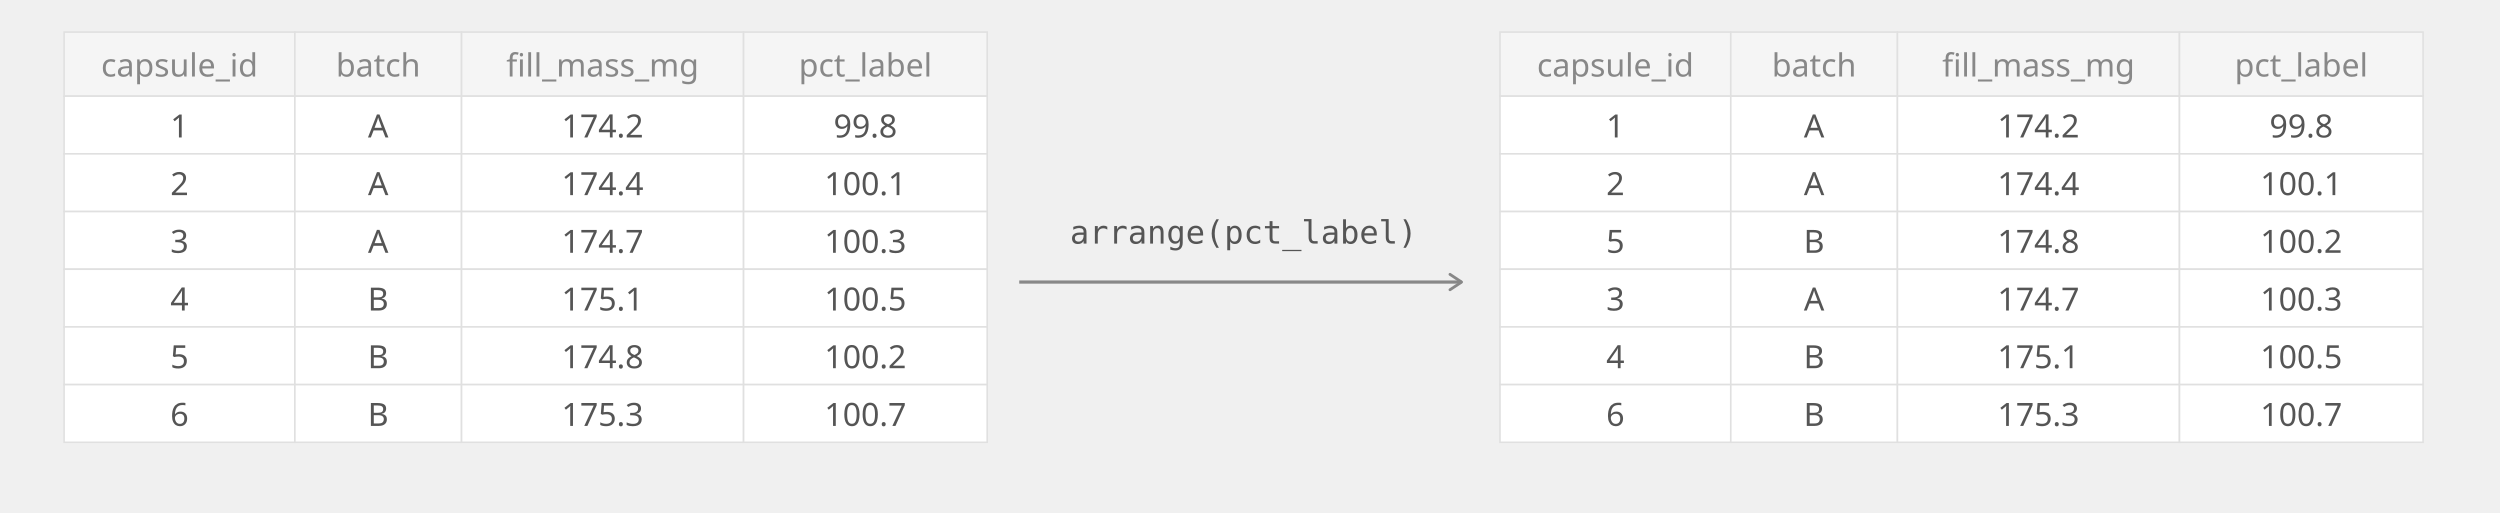
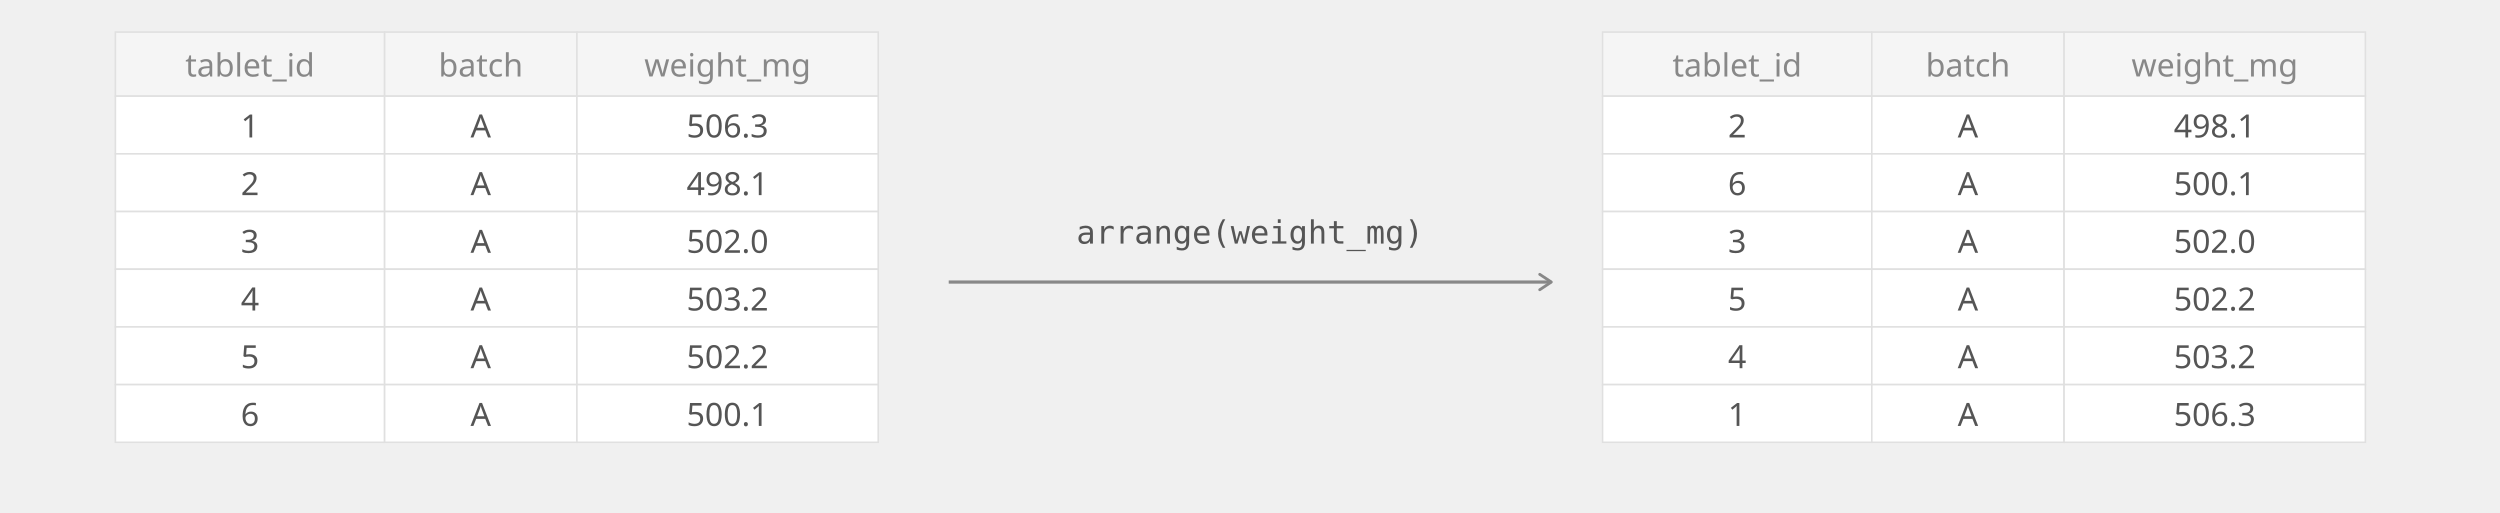
<svg xmlns="http://www.w3.org/2000/svg" width="100%" viewBox="0 0 780 160" role="img">
  <defs>
    <marker id="arrow" viewBox="0 0 10 10" refX="8" refY="5" markerWidth="6" markerHeight="6" orient="auto-start-reverse">
      <path d="M2 1L8 5L2 9" fill="none" stroke="#888" stroke-width="1.5" stroke-linecap="round" stroke-linejoin="round" />
    </marker>
  </defs>
-   <rect x="20" y="10" width="72" height="20" fill="#f5f5f5" stroke="#e0e0e0" stroke-width="0.5" />
-   <rect x="92" y="10" width="52" height="20" fill="#f5f5f5" stroke="#e0e0e0" stroke-width="0.5" />
-   <rect x="144" y="10" width="88" height="20" fill="#f5f5f5" stroke="#e0e0e0" stroke-width="0.5" />
-   <rect x="232" y="10" width="76" height="20" fill="#f5f5f5" stroke="#e0e0e0" stroke-width="0.5" />
-   <text x="56" y="20" text-anchor="middle" dominant-baseline="central" font-family="sans-serif" font-size="10" fill="#888">capsule_id</text>
-   <text x="118" y="20" text-anchor="middle" dominant-baseline="central" font-family="sans-serif" font-size="10" fill="#888">batch</text>
-   <text x="188" y="20" text-anchor="middle" dominant-baseline="central" font-family="sans-serif" font-size="10" fill="#888">fill_mass_mg</text>
-   <text x="270" y="20" text-anchor="middle" dominant-baseline="central" font-family="sans-serif" font-size="10" fill="#888">pct_label</text>
-   <rect x="20" y="30" width="72" height="18" fill="#fff" stroke="#e0e0e0" stroke-width="0.5" />
-   <rect x="92" y="30" width="52" height="18" fill="#fff" stroke="#e0e0e0" stroke-width="0.5" />
-   <rect x="144" y="30" width="88" height="18" fill="#fff" stroke="#e0e0e0" stroke-width="0.5" />
-   <rect x="232" y="30" width="76" height="18" fill="#fff" stroke="#e0e0e0" stroke-width="0.5" />
-   <text x="56" y="39" text-anchor="middle" dominant-baseline="central" font-family="sans-serif" font-size="10" fill="#555">1</text>
-   <text x="118" y="39" text-anchor="middle" dominant-baseline="central" font-family="sans-serif" font-size="10" fill="#555">A</text>
-   <text x="188" y="39" text-anchor="middle" dominant-baseline="central" font-family="sans-serif" font-size="10" fill="#555">174.2</text>
-   <text x="270" y="39" text-anchor="middle" dominant-baseline="central" font-family="sans-serif" font-size="10" fill="#555">99.8</text>
-   <rect x="20" y="48" width="72" height="18" fill="#fff" stroke="#e0e0e0" stroke-width="0.5" />
-   <rect x="92" y="48" width="52" height="18" fill="#fff" stroke="#e0e0e0" stroke-width="0.5" />
-   <rect x="144" y="48" width="88" height="18" fill="#fff" stroke="#e0e0e0" stroke-width="0.5" />
-   <rect x="232" y="48" width="76" height="18" fill="#fff" stroke="#e0e0e0" stroke-width="0.5" />
-   <text x="56" y="57" text-anchor="middle" dominant-baseline="central" font-family="sans-serif" font-size="10" fill="#555">2</text>
-   <text x="118" y="57" text-anchor="middle" dominant-baseline="central" font-family="sans-serif" font-size="10" fill="#555">A</text>
-   <text x="188" y="57" text-anchor="middle" dominant-baseline="central" font-family="sans-serif" font-size="10" fill="#555">174.4</text>
-   <text x="270" y="57" text-anchor="middle" dominant-baseline="central" font-family="sans-serif" font-size="10" fill="#555">100.1</text>
-   <rect x="20" y="66" width="72" height="18" fill="#fff" stroke="#e0e0e0" stroke-width="0.5" />
-   <rect x="92" y="66" width="52" height="18" fill="#fff" stroke="#e0e0e0" stroke-width="0.5" />
-   <rect x="144" y="66" width="88" height="18" fill="#fff" stroke="#e0e0e0" stroke-width="0.5" />
-   <rect x="232" y="66" width="76" height="18" fill="#fff" stroke="#e0e0e0" stroke-width="0.5" />
-   <text x="56" y="75" text-anchor="middle" dominant-baseline="central" font-family="sans-serif" font-size="10" fill="#555">3</text>
-   <text x="118" y="75" text-anchor="middle" dominant-baseline="central" font-family="sans-serif" font-size="10" fill="#555">A</text>
-   <text x="188" y="75" text-anchor="middle" dominant-baseline="central" font-family="sans-serif" font-size="10" fill="#555">174.7</text>
-   <text x="270" y="75" text-anchor="middle" dominant-baseline="central" font-family="sans-serif" font-size="10" fill="#555">100.3</text>
-   <rect x="20" y="84" width="72" height="18" fill="#fff" stroke="#e0e0e0" stroke-width="0.5" />
-   <rect x="92" y="84" width="52" height="18" fill="#fff" stroke="#e0e0e0" stroke-width="0.5" />
-   <rect x="144" y="84" width="88" height="18" fill="#fff" stroke="#e0e0e0" stroke-width="0.5" />
-   <rect x="232" y="84" width="76" height="18" fill="#fff" stroke="#e0e0e0" stroke-width="0.5" />
-   <text x="56" y="93" text-anchor="middle" dominant-baseline="central" font-family="sans-serif" font-size="10" fill="#555">4</text>
-   <text x="118" y="93" text-anchor="middle" dominant-baseline="central" font-family="sans-serif" font-size="10" fill="#555">B</text>
-   <text x="188" y="93" text-anchor="middle" dominant-baseline="central" font-family="sans-serif" font-size="10" fill="#555">175.1</text>
-   <text x="270" y="93" text-anchor="middle" dominant-baseline="central" font-family="sans-serif" font-size="10" fill="#555">100.5</text>
-   <rect x="20" y="102" width="72" height="18" fill="#fff" stroke="#e0e0e0" stroke-width="0.5" />
-   <rect x="92" y="102" width="52" height="18" fill="#fff" stroke="#e0e0e0" stroke-width="0.5" />
-   <rect x="144" y="102" width="88" height="18" fill="#fff" stroke="#e0e0e0" stroke-width="0.5" />
-   <rect x="232" y="102" width="76" height="18" fill="#fff" stroke="#e0e0e0" stroke-width="0.5" />
-   <text x="56" y="111" text-anchor="middle" dominant-baseline="central" font-family="sans-serif" font-size="10" fill="#555">5</text>
-   <text x="118" y="111" text-anchor="middle" dominant-baseline="central" font-family="sans-serif" font-size="10" fill="#555">B</text>
-   <text x="188" y="111" text-anchor="middle" dominant-baseline="central" font-family="sans-serif" font-size="10" fill="#555">174.8</text>
-   <text x="270" y="111" text-anchor="middle" dominant-baseline="central" font-family="sans-serif" font-size="10" fill="#555">100.2</text>
-   <rect x="20" y="120" width="72" height="18" fill="#fff" stroke="#e0e0e0" stroke-width="0.5" />
-   <rect x="92" y="120" width="52" height="18" fill="#fff" stroke="#e0e0e0" stroke-width="0.5" />
-   <rect x="144" y="120" width="88" height="18" fill="#fff" stroke="#e0e0e0" stroke-width="0.5" />
-   <rect x="232" y="120" width="76" height="18" fill="#fff" stroke="#e0e0e0" stroke-width="0.5" />
-   <text x="56" y="129" text-anchor="middle" dominant-baseline="central" font-family="sans-serif" font-size="10" fill="#555">6</text>
-   <text x="118" y="129" text-anchor="middle" dominant-baseline="central" font-family="sans-serif" font-size="10" fill="#555">B</text>
-   <text x="188" y="129" text-anchor="middle" dominant-baseline="central" font-family="sans-serif" font-size="10" fill="#555">175.3</text>
-   <text x="270" y="129" text-anchor="middle" dominant-baseline="central" font-family="sans-serif" font-size="10" fill="#555">100.7</text>
-   <text x="388" y="76" text-anchor="middle" font-family="monospace" font-size="10" fill="#555">arrange(pct_label)</text>
-   <line x1="318" y1="88" x2="456" y2="88" stroke="#888" stroke-width="1" marker-end="url(#arrow)" />
-   <rect x="468" y="10" width="72" height="20" fill="#f5f5f5" stroke="#e0e0e0" stroke-width="0.5" />
-   <rect x="540" y="10" width="52" height="20" fill="#f5f5f5" stroke="#e0e0e0" stroke-width="0.5" />
-   <rect x="592" y="10" width="88" height="20" fill="#f5f5f5" stroke="#e0e0e0" stroke-width="0.5" />
-   <rect x="680" y="10" width="76" height="20" fill="#f5f5f5" stroke="#e0e0e0" stroke-width="0.5" />
-   <text x="504" y="20" text-anchor="middle" dominant-baseline="central" font-family="sans-serif" font-size="10" fill="#888">capsule_id</text>
-   <text x="566" y="20" text-anchor="middle" dominant-baseline="central" font-family="sans-serif" font-size="10" fill="#888">batch</text>
-   <text x="636" y="20" text-anchor="middle" dominant-baseline="central" font-family="sans-serif" font-size="10" fill="#888">fill_mass_mg</text>
-   <text x="718" y="20" text-anchor="middle" dominant-baseline="central" font-family="sans-serif" font-size="10" fill="#888">pct_label</text>
-   <rect x="468" y="30" width="72" height="18" fill="#fff" stroke="#e0e0e0" stroke-width="0.5" />
-   <rect x="540" y="30" width="52" height="18" fill="#fff" stroke="#e0e0e0" stroke-width="0.5" />
-   <rect x="592" y="30" width="88" height="18" fill="#fff" stroke="#e0e0e0" stroke-width="0.5" />
-   <rect x="680" y="30" width="76" height="18" fill="#fff" stroke="#e0e0e0" stroke-width="0.5" />
-   <text x="504" y="39" text-anchor="middle" dominant-baseline="central" font-family="sans-serif" font-size="10" fill="#555">1</text>
-   <text x="566" y="39" text-anchor="middle" dominant-baseline="central" font-family="sans-serif" font-size="10" fill="#555">A</text>
-   <text x="636" y="39" text-anchor="middle" dominant-baseline="central" font-family="sans-serif" font-size="10" fill="#555">174.2</text>
-   <text x="718" y="39" text-anchor="middle" dominant-baseline="central" font-family="sans-serif" font-size="10" fill="#555">99.8</text>
-   <rect x="468" y="48" width="72" height="18" fill="#fff" stroke="#e0e0e0" stroke-width="0.5" />
-   <rect x="540" y="48" width="52" height="18" fill="#fff" stroke="#e0e0e0" stroke-width="0.5" />
-   <rect x="592" y="48" width="88" height="18" fill="#fff" stroke="#e0e0e0" stroke-width="0.5" />
-   <rect x="680" y="48" width="76" height="18" fill="#fff" stroke="#e0e0e0" stroke-width="0.5" />
-   <text x="504" y="57" text-anchor="middle" dominant-baseline="central" font-family="sans-serif" font-size="10" fill="#555">2</text>
-   <text x="566" y="57" text-anchor="middle" dominant-baseline="central" font-family="sans-serif" font-size="10" fill="#555">A</text>
-   <text x="636" y="57" text-anchor="middle" dominant-baseline="central" font-family="sans-serif" font-size="10" fill="#555">174.4</text>
-   <text x="718" y="57" text-anchor="middle" dominant-baseline="central" font-family="sans-serif" font-size="10" fill="#555">100.1</text>
-   <rect x="468" y="66" width="72" height="18" fill="#fff" stroke="#e0e0e0" stroke-width="0.5" />
-   <rect x="540" y="66" width="52" height="18" fill="#fff" stroke="#e0e0e0" stroke-width="0.5" />
-   <rect x="592" y="66" width="88" height="18" fill="#fff" stroke="#e0e0e0" stroke-width="0.5" />
-   <rect x="680" y="66" width="76" height="18" fill="#fff" stroke="#e0e0e0" stroke-width="0.5" />
-   <text x="504" y="75" text-anchor="middle" dominant-baseline="central" font-family="sans-serif" font-size="10" fill="#555">5</text>
-   <text x="566" y="75" text-anchor="middle" dominant-baseline="central" font-family="sans-serif" font-size="10" fill="#555">B</text>
-   <text x="636" y="75" text-anchor="middle" dominant-baseline="central" font-family="sans-serif" font-size="10" fill="#555">174.8</text>
-   <text x="718" y="75" text-anchor="middle" dominant-baseline="central" font-family="sans-serif" font-size="10" fill="#555">100.2</text>
-   <rect x="468" y="84" width="72" height="18" fill="#fff" stroke="#e0e0e0" stroke-width="0.5" />
-   <rect x="540" y="84" width="52" height="18" fill="#fff" stroke="#e0e0e0" stroke-width="0.5" />
-   <rect x="592" y="84" width="88" height="18" fill="#fff" stroke="#e0e0e0" stroke-width="0.5" />
-   <rect x="680" y="84" width="76" height="18" fill="#fff" stroke="#e0e0e0" stroke-width="0.5" />
-   <text x="504" y="93" text-anchor="middle" dominant-baseline="central" font-family="sans-serif" font-size="10" fill="#555">3</text>
-   <text x="566" y="93" text-anchor="middle" dominant-baseline="central" font-family="sans-serif" font-size="10" fill="#555">A</text>
-   <text x="636" y="93" text-anchor="middle" dominant-baseline="central" font-family="sans-serif" font-size="10" fill="#555">174.7</text>
-   <text x="718" y="93" text-anchor="middle" dominant-baseline="central" font-family="sans-serif" font-size="10" fill="#555">100.3</text>
-   <rect x="468" y="102" width="72" height="18" fill="#fff" stroke="#e0e0e0" stroke-width="0.5" />
-   <rect x="540" y="102" width="52" height="18" fill="#fff" stroke="#e0e0e0" stroke-width="0.5" />
-   <rect x="592" y="102" width="88" height="18" fill="#fff" stroke="#e0e0e0" stroke-width="0.5" />
-   <rect x="680" y="102" width="76" height="18" fill="#fff" stroke="#e0e0e0" stroke-width="0.5" />
-   <text x="504" y="111" text-anchor="middle" dominant-baseline="central" font-family="sans-serif" font-size="10" fill="#555">4</text>
-   <text x="566" y="111" text-anchor="middle" dominant-baseline="central" font-family="sans-serif" font-size="10" fill="#555">B</text>
-   <text x="636" y="111" text-anchor="middle" dominant-baseline="central" font-family="sans-serif" font-size="10" fill="#555">175.1</text>
-   <text x="718" y="111" text-anchor="middle" dominant-baseline="central" font-family="sans-serif" font-size="10" fill="#555">100.5</text>
-   <rect x="468" y="120" width="72" height="18" fill="#fff" stroke="#e0e0e0" stroke-width="0.5" />
-   <rect x="540" y="120" width="52" height="18" fill="#fff" stroke="#e0e0e0" stroke-width="0.5" />
-   <rect x="592" y="120" width="88" height="18" fill="#fff" stroke="#e0e0e0" stroke-width="0.5" />
-   <rect x="680" y="120" width="76" height="18" fill="#fff" stroke="#e0e0e0" stroke-width="0.5" />
-   <text x="504" y="129" text-anchor="middle" dominant-baseline="central" font-family="sans-serif" font-size="10" fill="#555">6</text>
-   <text x="566" y="129" text-anchor="middle" dominant-baseline="central" font-family="sans-serif" font-size="10" fill="#555">B</text>
-   <text x="636" y="129" text-anchor="middle" dominant-baseline="central" font-family="sans-serif" font-size="10" fill="#555">175.3</text>
-   <text x="718" y="129" text-anchor="middle" dominant-baseline="central" font-family="sans-serif" font-size="10" fill="#555">100.7</text>
+   <rect x="36" y="10" width="84" height="20" fill="#f5f5f5" stroke="#e0e0e0" stroke-width="0.5" />
+   <rect x="120" y="10" width="60" height="20" fill="#f5f5f5" stroke="#e0e0e0" stroke-width="0.5" />
+   <rect x="180" y="10" width="94" height="20" fill="#f5f5f5" stroke="#e0e0e0" stroke-width="0.5" />
+   <text x="78" y="20" text-anchor="middle" dominant-baseline="central" font-family="sans-serif" font-size="10" fill="#888">tablet_id</text>
+   <text x="150" y="20" text-anchor="middle" dominant-baseline="central" font-family="sans-serif" font-size="10" fill="#888">batch</text>
+   <text x="227" y="20" text-anchor="middle" dominant-baseline="central" font-family="sans-serif" font-size="10" fill="#888">weight_mg</text>
+   <rect x="36" y="30" width="84" height="18" fill="#fff" stroke="#e0e0e0" stroke-width="0.5" />
+   <rect x="120" y="30" width="60" height="18" fill="#fff" stroke="#e0e0e0" stroke-width="0.5" />
+   <rect x="180" y="30" width="94" height="18" fill="#fff" stroke="#e0e0e0" stroke-width="0.5" />
+   <text x="78" y="39" text-anchor="middle" dominant-baseline="central" font-family="sans-serif" font-size="10" fill="#555">1</text>
+   <text x="150" y="39" text-anchor="middle" dominant-baseline="central" font-family="sans-serif" font-size="10" fill="#555">A</text>
+   <text x="227" y="39" text-anchor="middle" dominant-baseline="central" font-family="sans-serif" font-size="10" fill="#555">506.3</text>
+   <rect x="36" y="48" width="84" height="18" fill="#fff" stroke="#e0e0e0" stroke-width="0.5" />
+   <rect x="120" y="48" width="60" height="18" fill="#fff" stroke="#e0e0e0" stroke-width="0.5" />
+   <rect x="180" y="48" width="94" height="18" fill="#fff" stroke="#e0e0e0" stroke-width="0.5" />
+   <text x="78" y="57" text-anchor="middle" dominant-baseline="central" font-family="sans-serif" font-size="10" fill="#555">2</text>
+   <text x="150" y="57" text-anchor="middle" dominant-baseline="central" font-family="sans-serif" font-size="10" fill="#555">A</text>
+   <text x="227" y="57" text-anchor="middle" dominant-baseline="central" font-family="sans-serif" font-size="10" fill="#555">498.1</text>
+   <rect x="36" y="66" width="84" height="18" fill="#fff" stroke="#e0e0e0" stroke-width="0.5" />
+   <rect x="120" y="66" width="60" height="18" fill="#fff" stroke="#e0e0e0" stroke-width="0.5" />
+   <rect x="180" y="66" width="94" height="18" fill="#fff" stroke="#e0e0e0" stroke-width="0.5" />
+   <text x="78" y="75" text-anchor="middle" dominant-baseline="central" font-family="sans-serif" font-size="10" fill="#555">3</text>
+   <text x="150" y="75" text-anchor="middle" dominant-baseline="central" font-family="sans-serif" font-size="10" fill="#555">A</text>
+   <text x="227" y="75" text-anchor="middle" dominant-baseline="central" font-family="sans-serif" font-size="10" fill="#555">502.0</text>
+   <rect x="36" y="84" width="84" height="18" fill="#fff" stroke="#e0e0e0" stroke-width="0.5" />
+   <rect x="120" y="84" width="60" height="18" fill="#fff" stroke="#e0e0e0" stroke-width="0.5" />
+   <rect x="180" y="84" width="94" height="18" fill="#fff" stroke="#e0e0e0" stroke-width="0.5" />
+   <text x="78" y="93" text-anchor="middle" dominant-baseline="central" font-family="sans-serif" font-size="10" fill="#555">4</text>
+   <text x="150" y="93" text-anchor="middle" dominant-baseline="central" font-family="sans-serif" font-size="10" fill="#555">A</text>
+   <text x="227" y="93" text-anchor="middle" dominant-baseline="central" font-family="sans-serif" font-size="10" fill="#555">503.2</text>
+   <rect x="36" y="102" width="84" height="18" fill="#fff" stroke="#e0e0e0" stroke-width="0.5" />
+   <rect x="120" y="102" width="60" height="18" fill="#fff" stroke="#e0e0e0" stroke-width="0.5" />
+   <rect x="180" y="102" width="94" height="18" fill="#fff" stroke="#e0e0e0" stroke-width="0.5" />
+   <text x="78" y="111" text-anchor="middle" dominant-baseline="central" font-family="sans-serif" font-size="10" fill="#555">5</text>
+   <text x="150" y="111" text-anchor="middle" dominant-baseline="central" font-family="sans-serif" font-size="10" fill="#555">A</text>
+   <text x="227" y="111" text-anchor="middle" dominant-baseline="central" font-family="sans-serif" font-size="10" fill="#555">502.2</text>
+   <rect x="36" y="120" width="84" height="18" fill="#fff" stroke="#e0e0e0" stroke-width="0.5" />
+   <rect x="120" y="120" width="60" height="18" fill="#fff" stroke="#e0e0e0" stroke-width="0.5" />
+   <rect x="180" y="120" width="94" height="18" fill="#fff" stroke="#e0e0e0" stroke-width="0.5" />
+   <text x="78" y="129" text-anchor="middle" dominant-baseline="central" font-family="sans-serif" font-size="10" fill="#555">6</text>
+   <text x="150" y="129" text-anchor="middle" dominant-baseline="central" font-family="sans-serif" font-size="10" fill="#555">A</text>
+   <text x="227" y="129" text-anchor="middle" dominant-baseline="central" font-family="sans-serif" font-size="10" fill="#555">500.1</text>
+   <text x="390" y="76" text-anchor="middle" font-family="monospace" font-size="10" fill="#555">arrange(weight_mg)</text>
+   <line x1="296" y1="88" x2="484" y2="88" stroke="#888" stroke-width="1" marker-end="url(#arrow)" />
+   <rect x="500" y="10" width="84" height="20" fill="#f5f5f5" stroke="#e0e0e0" stroke-width="0.5" />
+   <rect x="584" y="10" width="60" height="20" fill="#f5f5f5" stroke="#e0e0e0" stroke-width="0.5" />
+   <rect x="644" y="10" width="94" height="20" fill="#f5f5f5" stroke="#e0e0e0" stroke-width="0.5" />
+   <text x="542" y="20" text-anchor="middle" dominant-baseline="central" font-family="sans-serif" font-size="10" fill="#888">tablet_id</text>
+   <text x="614" y="20" text-anchor="middle" dominant-baseline="central" font-family="sans-serif" font-size="10" fill="#888">batch</text>
+   <text x="691" y="20" text-anchor="middle" dominant-baseline="central" font-family="sans-serif" font-size="10" fill="#888">weight_mg</text>
+   <rect x="500" y="30" width="84" height="18" fill="#fff" stroke="#e0e0e0" stroke-width="0.5" />
+   <rect x="584" y="30" width="60" height="18" fill="#fff" stroke="#e0e0e0" stroke-width="0.5" />
+   <rect x="644" y="30" width="94" height="18" fill="#fff" stroke="#e0e0e0" stroke-width="0.5" />
+   <text x="542" y="39" text-anchor="middle" dominant-baseline="central" font-family="sans-serif" font-size="10" fill="#555">2</text>
+   <text x="614" y="39" text-anchor="middle" dominant-baseline="central" font-family="sans-serif" font-size="10" fill="#555">A</text>
+   <text x="691" y="39" text-anchor="middle" dominant-baseline="central" font-family="sans-serif" font-size="10" fill="#555">498.1</text>
+   <rect x="500" y="48" width="84" height="18" fill="#fff" stroke="#e0e0e0" stroke-width="0.5" />
+   <rect x="584" y="48" width="60" height="18" fill="#fff" stroke="#e0e0e0" stroke-width="0.5" />
+   <rect x="644" y="48" width="94" height="18" fill="#fff" stroke="#e0e0e0" stroke-width="0.5" />
+   <text x="542" y="57" text-anchor="middle" dominant-baseline="central" font-family="sans-serif" font-size="10" fill="#555">6</text>
+   <text x="614" y="57" text-anchor="middle" dominant-baseline="central" font-family="sans-serif" font-size="10" fill="#555">A</text>
+   <text x="691" y="57" text-anchor="middle" dominant-baseline="central" font-family="sans-serif" font-size="10" fill="#555">500.1</text>
+   <rect x="500" y="66" width="84" height="18" fill="#fff" stroke="#e0e0e0" stroke-width="0.5" />
+   <rect x="584" y="66" width="60" height="18" fill="#fff" stroke="#e0e0e0" stroke-width="0.5" />
+   <rect x="644" y="66" width="94" height="18" fill="#fff" stroke="#e0e0e0" stroke-width="0.5" />
+   <text x="542" y="75" text-anchor="middle" dominant-baseline="central" font-family="sans-serif" font-size="10" fill="#555">3</text>
+   <text x="614" y="75" text-anchor="middle" dominant-baseline="central" font-family="sans-serif" font-size="10" fill="#555">A</text>
+   <text x="691" y="75" text-anchor="middle" dominant-baseline="central" font-family="sans-serif" font-size="10" fill="#555">502.0</text>
+   <rect x="500" y="84" width="84" height="18" fill="#fff" stroke="#e0e0e0" stroke-width="0.5" />
+   <rect x="584" y="84" width="60" height="18" fill="#fff" stroke="#e0e0e0" stroke-width="0.5" />
+   <rect x="644" y="84" width="94" height="18" fill="#fff" stroke="#e0e0e0" stroke-width="0.5" />
+   <text x="542" y="93" text-anchor="middle" dominant-baseline="central" font-family="sans-serif" font-size="10" fill="#555">5</text>
+   <text x="614" y="93" text-anchor="middle" dominant-baseline="central" font-family="sans-serif" font-size="10" fill="#555">A</text>
+   <text x="691" y="93" text-anchor="middle" dominant-baseline="central" font-family="sans-serif" font-size="10" fill="#555">502.2</text>
+   <rect x="500" y="102" width="84" height="18" fill="#fff" stroke="#e0e0e0" stroke-width="0.5" />
+   <rect x="584" y="102" width="60" height="18" fill="#fff" stroke="#e0e0e0" stroke-width="0.5" />
+   <rect x="644" y="102" width="94" height="18" fill="#fff" stroke="#e0e0e0" stroke-width="0.5" />
+   <text x="542" y="111" text-anchor="middle" dominant-baseline="central" font-family="sans-serif" font-size="10" fill="#555">4</text>
+   <text x="614" y="111" text-anchor="middle" dominant-baseline="central" font-family="sans-serif" font-size="10" fill="#555">A</text>
+   <text x="691" y="111" text-anchor="middle" dominant-baseline="central" font-family="sans-serif" font-size="10" fill="#555">503.2</text>
+   <rect x="500" y="120" width="84" height="18" fill="#fff" stroke="#e0e0e0" stroke-width="0.5" />
+   <rect x="584" y="120" width="60" height="18" fill="#fff" stroke="#e0e0e0" stroke-width="0.5" />
+   <rect x="644" y="120" width="94" height="18" fill="#fff" stroke="#e0e0e0" stroke-width="0.5" />
+   <text x="542" y="129" text-anchor="middle" dominant-baseline="central" font-family="sans-serif" font-size="10" fill="#555">1</text>
+   <text x="614" y="129" text-anchor="middle" dominant-baseline="central" font-family="sans-serif" font-size="10" fill="#555">A</text>
+   <text x="691" y="129" text-anchor="middle" dominant-baseline="central" font-family="sans-serif" font-size="10" fill="#555">506.3</text>
</svg>
